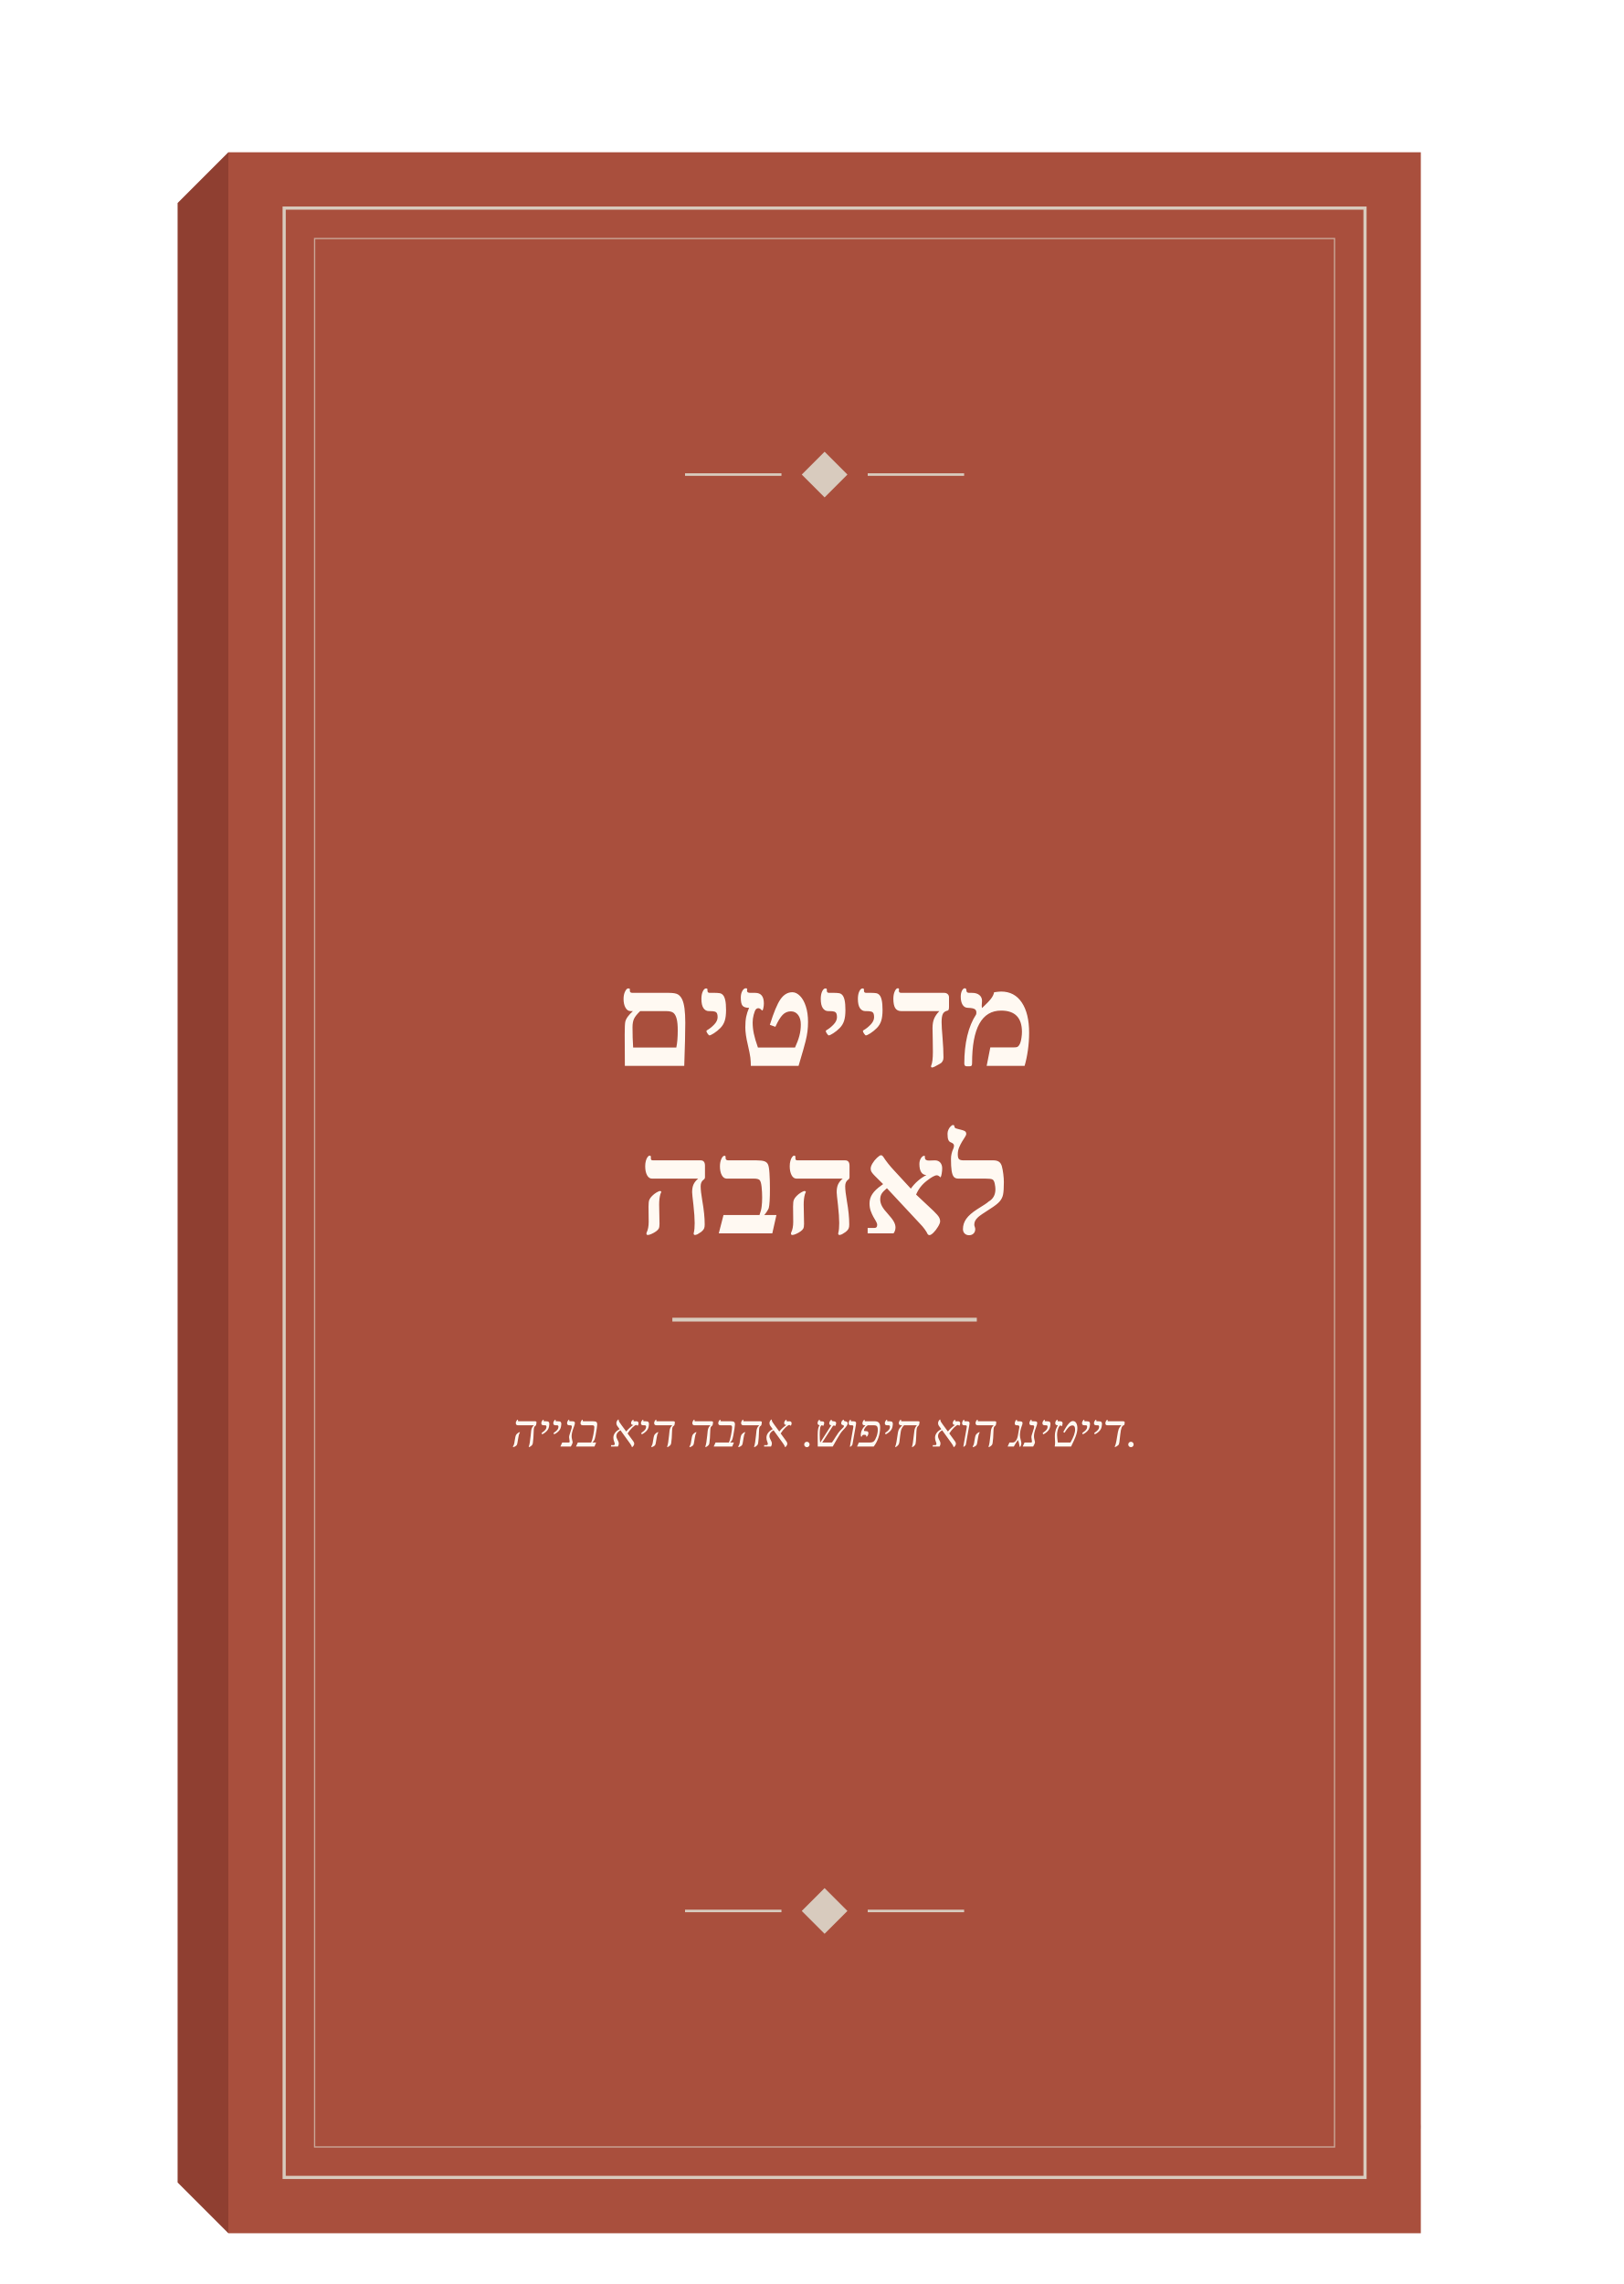
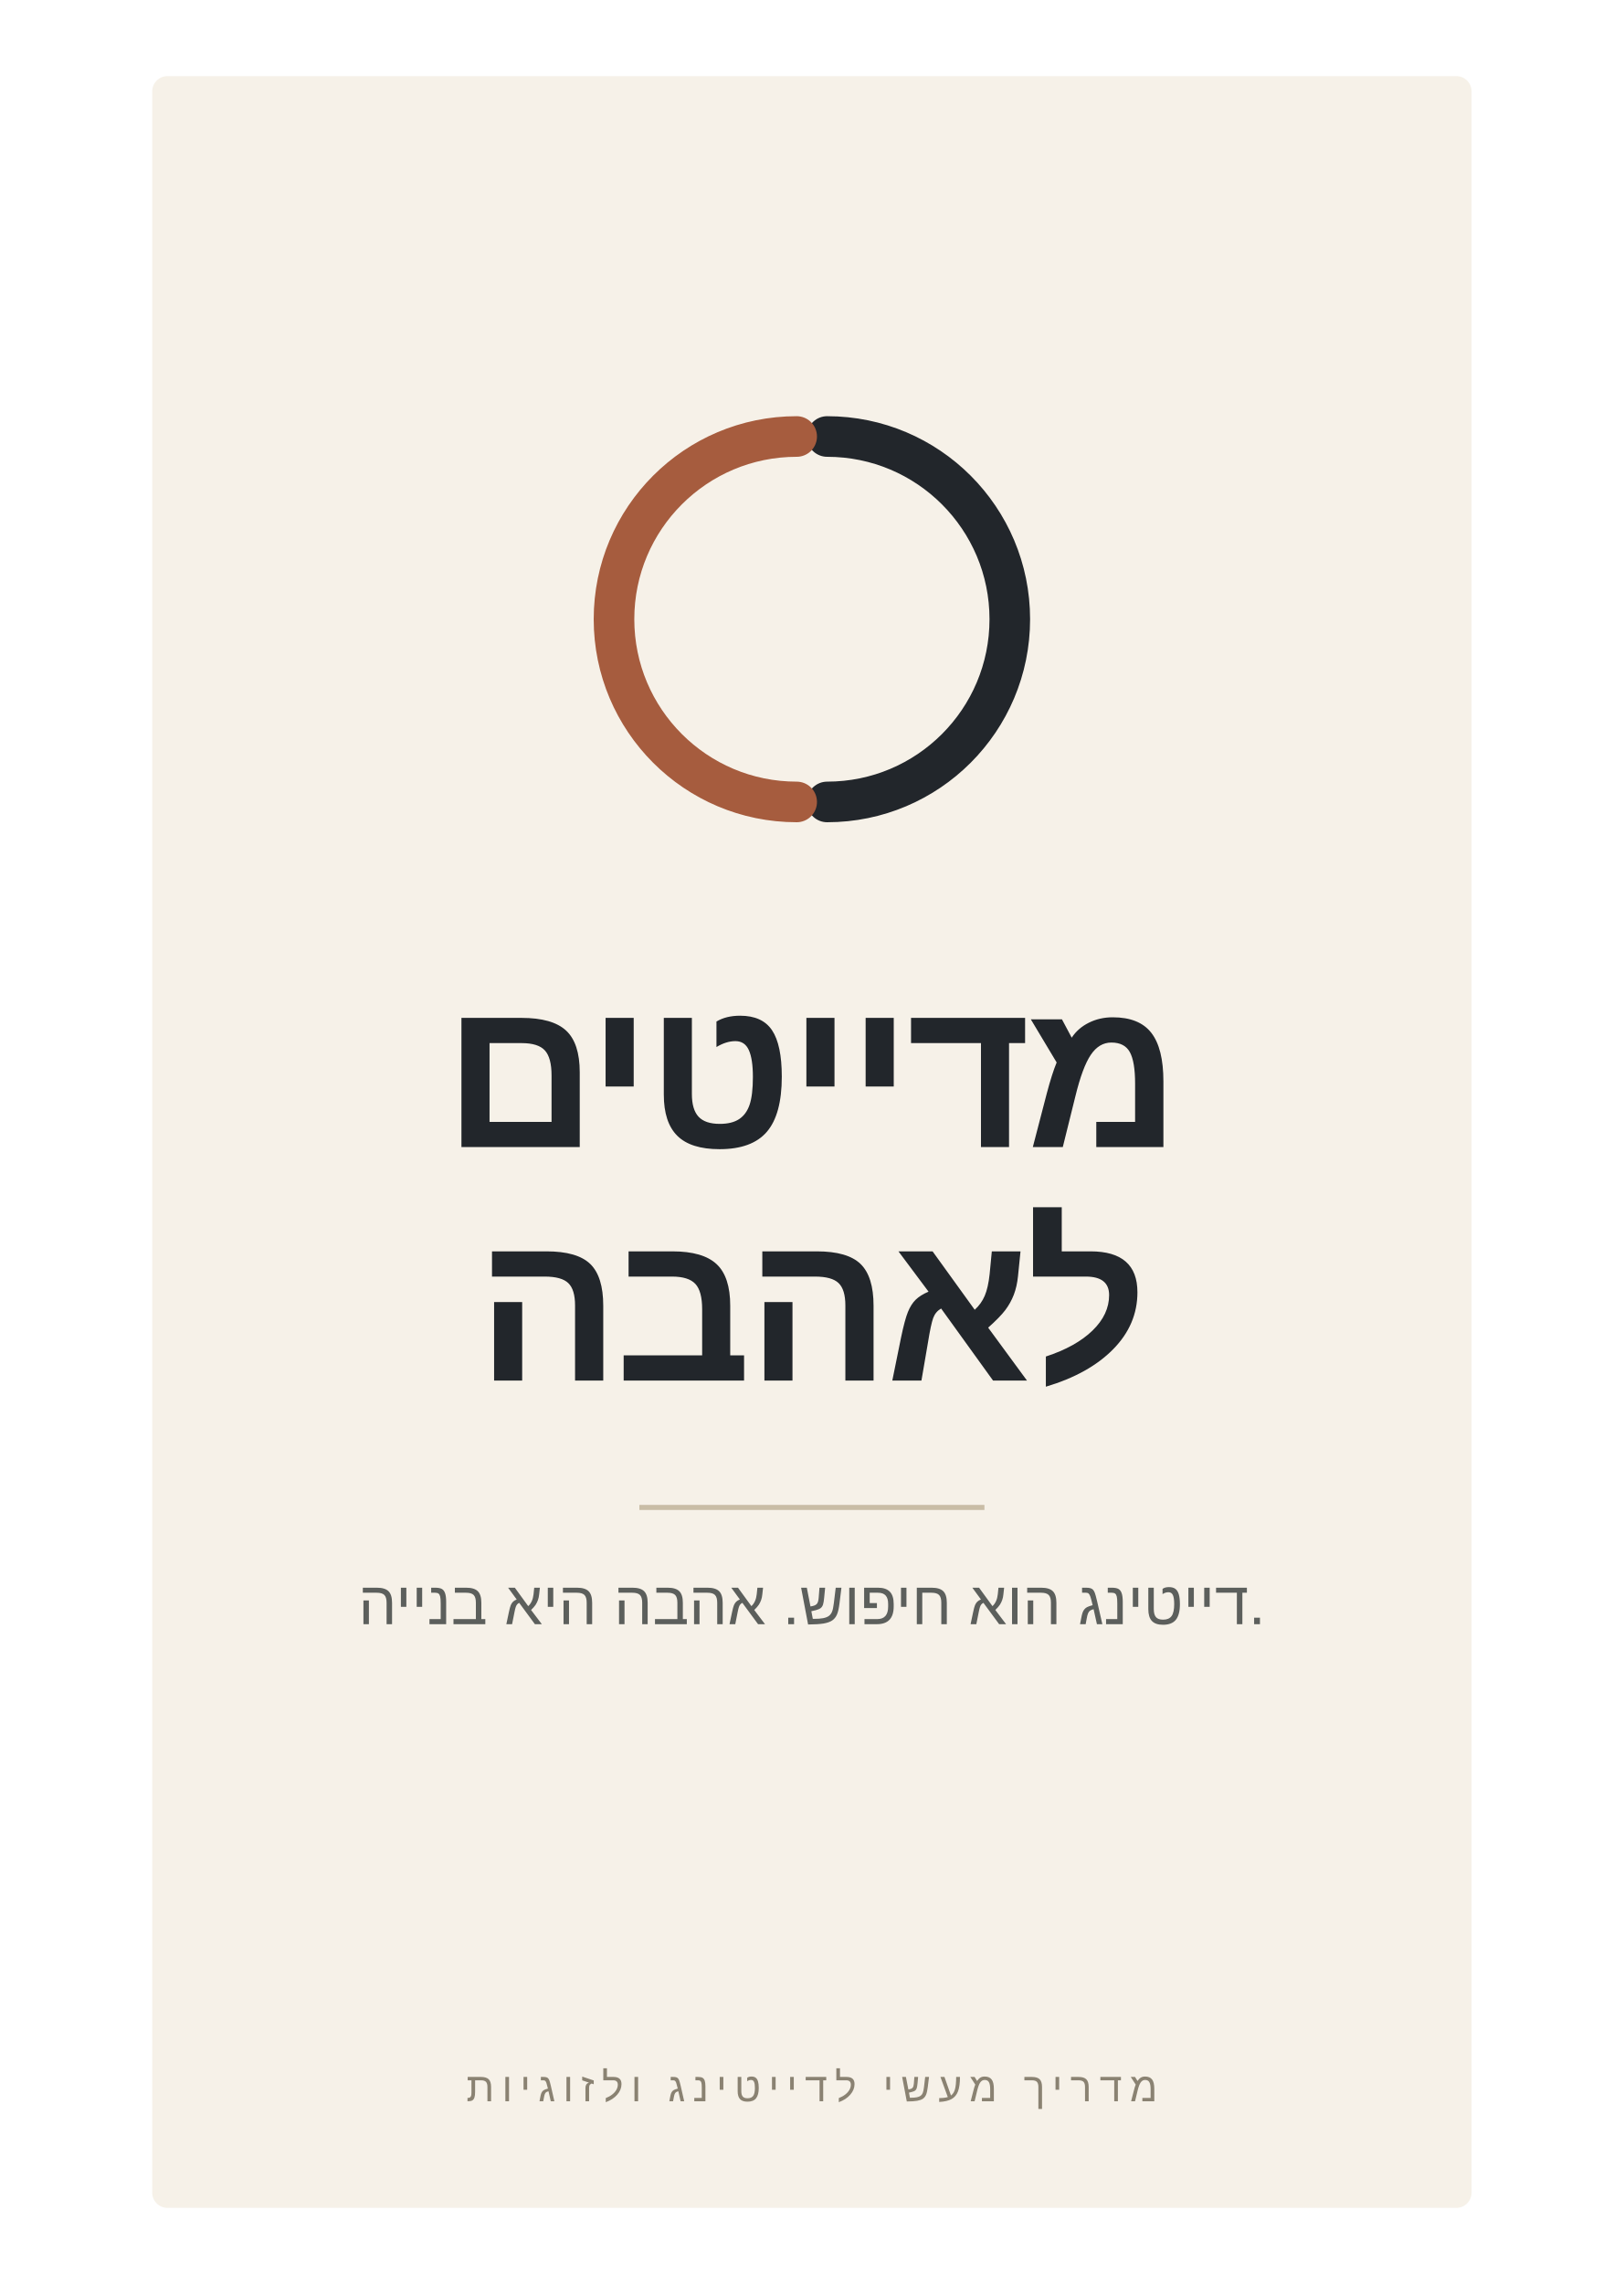
- <svg xmlns="http://www.w3.org/2000/svg" width="640" height="900" viewBox="0 0 640 900" role="img" aria-label="הדמיית תלת-ממד של הספר מדייטים לאהבה">
-   <ellipse cx="330" cy="838" rx="230" ry="26" fill="#25282b" opacity="0.16" />
-   <polygon points="90,60 70,80 70,860 90,880" fill="#8f3f31" />
-   <rect x="90" y="60" width="470" height="820" fill="#a94f3d" />
-   <rect x="112" y="82" width="426" height="776" fill="none" stroke="#d8cbbe" stroke-width="1.25" />
-   <rect x="124" y="94" width="402" height="752" fill="none" stroke="#d8cbbe" stroke-width="0.5" opacity="0.7" />
-   <line x1="270" y1="187" x2="308" y2="187" stroke="#d8cbbe" stroke-width="1" />
-   <polygon points="325,178 334,187 325,196 316,187" fill="#d8cbbe" />
-   <line x1="342" y1="187" x2="380" y2="187" stroke="#d8cbbe" stroke-width="1" />
-   <text x="325" y="420" text-anchor="middle" fill="#fff9f2" font-family="Georgia, 'Times New Roman', serif" font-size="52" font-weight="600" letter-spacing="1">מדייטים</text>
-   <text x="325" y="486" text-anchor="middle" fill="#fff9f2" font-family="Georgia, 'Times New Roman', serif" font-size="52" font-weight="600" letter-spacing="1">לאהבה</text>
-   <line x1="265" y1="520" x2="385" y2="520" stroke="#d8cbbe" stroke-width="1.5" />
-   <text x="325" y="570" text-anchor="middle" fill="#fff9f2" font-family="Georgia, 'Times New Roman', serif" font-size="18" font-style="italic">דייטינג הוא חיפוש. אהבה היא בנייה.</text>
-   <line x1="270" y1="753" x2="308" y2="753" stroke="#d8cbbe" stroke-width="1" />
-   <polygon points="325,744 334,753 325,762 316,753" fill="#d8cbbe" />
-   <line x1="342" y1="753" x2="380" y2="753" stroke="#d8cbbe" stroke-width="1" />
+ <svg xmlns="http://www.w3.org/2000/svg" width="640" height="900" viewBox="0 0 640 900" role="img" aria-label="עטיפת הספר מדייטים לאהבה">
+   <rect x="60" y="30" width="520" height="840" rx="6" fill="#f6f1e8" />
+   <g fill="none" stroke-width="16" stroke-linecap="round" transform="translate(-20,0)">
+     <path d="M 346 172 A 72 72 0 0 1 346 316" stroke="#22262b" />
+     <path d="M 334 172 A 72 72 0 0 0 334 316" stroke="#a65c3e" />
+   </g>
+   <text x="320" y="452" text-anchor="middle" fill="#22262b" font-family="Heebo, 'Segoe UI', Arial, sans-serif" font-size="84" font-weight="800" letter-spacing="-2">מדייטים</text>
+   <text x="320" y="544" text-anchor="middle" fill="#22262b" font-family="Heebo, 'Segoe UI', Arial, sans-serif" font-size="84" font-weight="800" letter-spacing="-2">לאהבה</text>
+   <line x1="252" y1="594" x2="388" y2="594" stroke="#c9bda6" stroke-width="2" />
+   <text x="320" y="640" text-anchor="middle" fill="#5c5f5c" font-family="Heebo, 'Segoe UI', Arial, sans-serif" font-size="24" font-weight="500">דייטינג הוא חיפוש. אהבה היא בנייה.</text>
+   <text x="320" y="828" text-anchor="middle" fill="#8a8272" font-family="Heebo, 'Segoe UI', Arial, sans-serif" font-size="16" font-weight="500" letter-spacing="3">מדריך מעשי לדייטינג ולזוגיות</text>
</svg>
